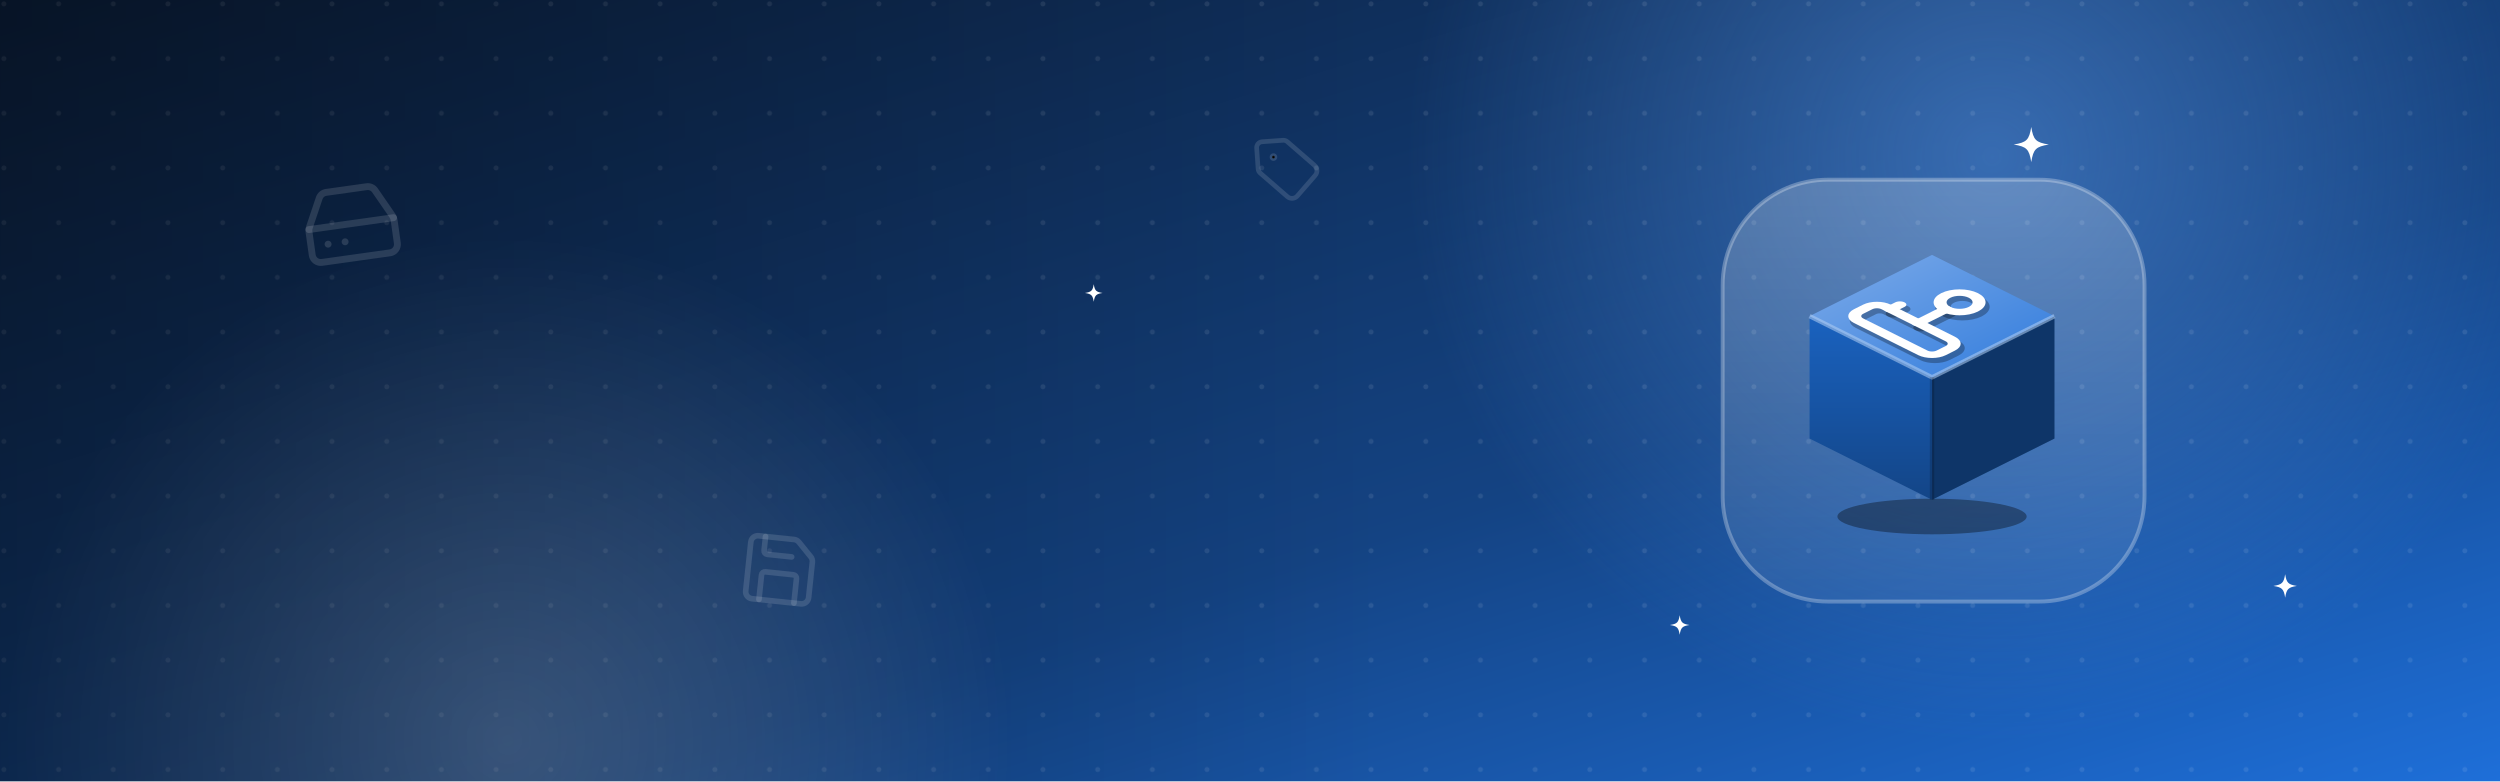
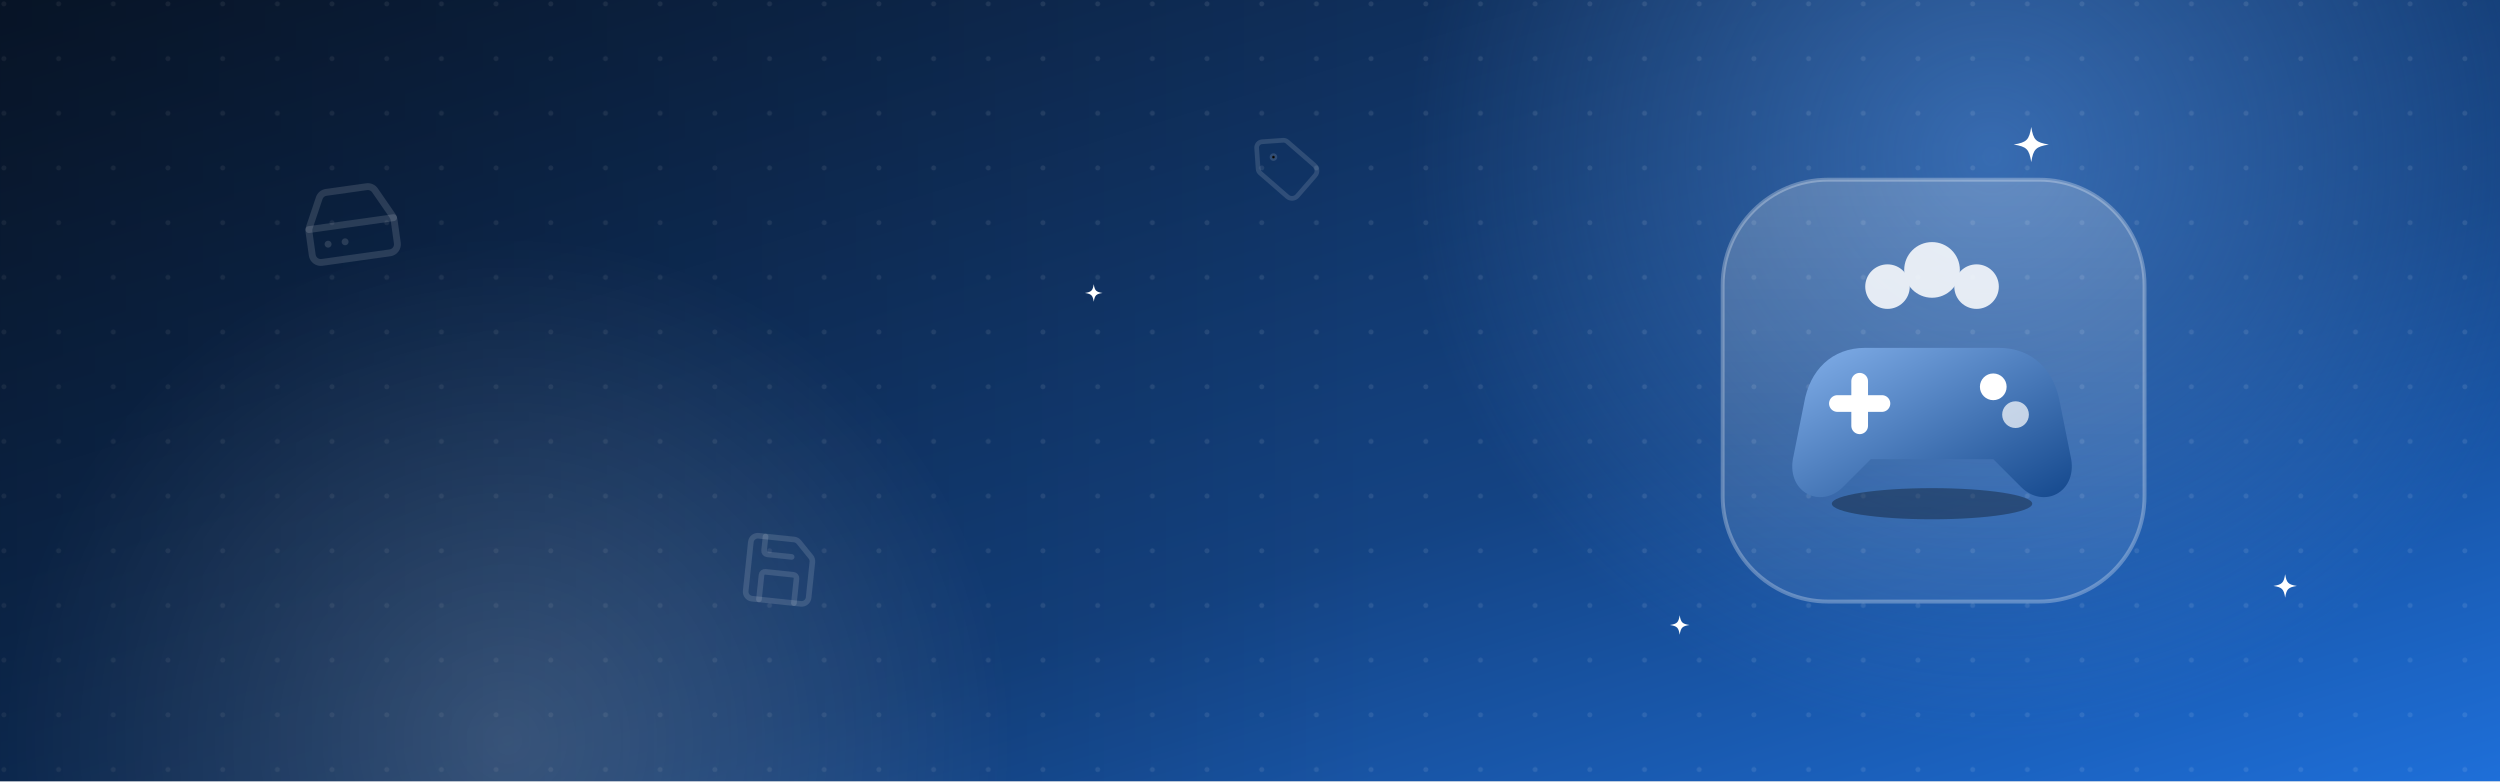
<svg xmlns="http://www.w3.org/2000/svg" viewBox="0 0 1280 400" role="img" aria-hidden="true">
  <defs>
    <linearGradient id="bg" x1="0" y1="0" x2="1" y2="1">
      <stop offset="0" stop-color="#0b1e3a" />
      <stop offset=".62" stop-color="#144383" />
      <stop offset="1" stop-color="#1e6fd9" />
    </linearGradient>
    <radialGradient id="o1">
      <stop offset="0" stop-color="#5693e3" stop-opacity=".55" />
      <stop offset="1" stop-color="#5693e3" stop-opacity="0" />
    </radialGradient>
    <radialGradient id="o2">
      <stop offset="0" stop-color="#ffffff" stop-opacity=".22" />
      <stop offset="1" stop-color="#ffffff" stop-opacity="0" />
    </radialGradient>
    <pattern id="dots" width="28" height="28" patternUnits="userSpaceOnUse">
      <circle cx="2" cy="2" r="1.3" fill="#ffffff" fill-opacity=".09" />
    </pattern>
    <linearGradient id="glass" x1="0" y1="0" x2="0" y2="1">
      <stop offset="0" stop-color="#ffffff" stop-opacity=".22" />
      <stop offset="1" stop-color="#ffffff" stop-opacity=".06" />
    </linearGradient>
    <linearGradient id="fade" x1="0" y1="0" x2="1" y2="0">
      <stop offset="0" stop-color="#000" stop-opacity=".35" />
      <stop offset=".55" stop-color="#000" stop-opacity="0" />
    </linearGradient>
-     <linearGradient id="bbt" x1="0" y1="0" x2="1" y2="1">
-       <stop offset="0" stop-color="#7dabe9" />
-       <stop offset="1" stop-color="#307bdc" />
+     <linearGradient id="bbm" x1="0" y1="0" x2="1" y2="1">
+       <stop offset="0" stop-color="#83b0ea" />
+       <stop offset="1" stop-color="#14488d" />
    </linearGradient>
-     <linearGradient id="bbl" x1="0" y1="0" x2="0" y2="1">
-       <stop offset="0" stop-color="#1a62bf" />
-       <stop offset="1" stop-color="#134587" />
+     <linearGradient id="bbv" x1="0" y1="0" x2="0" y2="1">
+       <stop offset="0" stop-color="#83b0ea" />
+       <stop offset="1" stop-color="#1e6fd9" />
    </linearGradient>
-     <linearGradient id="bbsh" x1="0" y1="0" x2="1" y2="0">
+     <linearGradient id="bbw" x1="0" y1="0" x2="0" y2="1">
+       <stop offset="0" stop-color="#ffffff" />
+       <stop offset="1" stop-color="#dfe5ee" />
+     </linearGradient>
+     <linearGradient id="bbg" x1="0" y1="0" x2="0" y2="1">
+       <stop offset="0" stop-color="#ffe08a" />
+       <stop offset="1" stop-color="#f2a62b" />
+     </linearGradient>
+     <radialGradient id="bbh" cx=".3" cy=".25" r=".7">
+       <stop offset="0" stop-color="#fff" stop-opacity=".55" />
+       <stop offset="1" stop-color="#fff" stop-opacity="0" />
+     </radialGradient>
+     <linearGradient id="bbs" x1="0" y1="0" x2="1" y2="0">
      <stop offset="0" stop-color="#fff" stop-opacity="0" />
-       <stop offset=".5" stop-color="#fff" stop-opacity=".55" />
+       <stop offset=".5" stop-color="#fff" stop-opacity=".6" />
      <stop offset="1" stop-color="#fff" stop-opacity="0" />
    </linearGradient>
-     <clipPath id="bbc">
-       <path d="M32 10 L54 21 L32 32 L10 21 Z" />
-     </clipPath>
  </defs>
  <style>.b1,.b2,.f,.s,.k{transform-box:fill-box;transform-origin:50% 50%}
@keyframes b1{to{transform:translate(-90px,40px) scale(1.15)}}@keyframes b2{to{transform:translate(70px,-30px) scale(.9)}}
@keyframes f{0%,100%{transform:translateY(0)}50%{transform:translateY(-10px)}}
@keyframes s{0%,100%{opacity:.25;transform:scale(.5) rotate(0)}50%{opacity:.95;transform:scale(1) rotate(45deg)}}
@keyframes k{0%,100%{transform:translateY(0)}50%{transform:translateY(-6px)}}
.b1{animation:b1 16s ease-in-out infinite alternate}.b2{animation:b2 19s ease-in-out infinite alternate}
.f{animation:f 9s ease-in-out infinite}.f1{animation-duration:11s;animation-delay:-3s}.f2{animation-duration:13s;animation-delay:-6s}
.s{animation:s 3.4s ease-in-out infinite}.k{animation:k 6s ease-in-out infinite}
- @media (prefers-reduced-motion:reduce){.b1,.b2,.f,.s,.k{animation:none!important}}.bbbob,.bbshadow{transform-box:fill-box;transform-origin:50% 50%}@keyframes bbb{0%,100%{transform:translateY(0)}50%{transform:translateY(-2.2px)}}@keyframes bbsd{0%,100%{transform:scaleX(1);opacity:.35}50%{transform:scaleX(.86);opacity:.22}}@keyframes bbs{0%,55%{transform:translateX(0)}100%{transform:translateX(78px)}}@keyframes bbg{0%,100%{opacity:.9}50%{opacity:1}}.bbbob{animation:bbb 4.2s ease-in-out infinite}.bbshadow{animation:bbsd 4.2s ease-in-out infinite}.bbshine{animation:bbs 5.5s ease-in-out infinite}.bbglow{animation:bbg 4.2s ease-in-out infinite}</style>
+ @media (prefers-reduced-motion:reduce){.b1,.b2,.f,.s,.k{animation:none!important}}.bbfl,.bbpu,.bbbl,.bbsp,.bbwg,.bbri,.bbsd,.bbpop{transform-box:fill-box;transform-origin:50% 50%}.bbgr{transform-box:fill-box;transform-origin:50% 100%}@keyframes bbfl{0%,100%{transform:translateY(0)}50%{transform:translateY(-2px)}}.bbfl{animation:bbfl 4.2s ease-in-out infinite}@keyframes bbsd{0%,100%{transform:scaleX(1);opacity:.32}50%{transform:scaleX(.85);opacity:.2}}.bbsd{animation:bbsd 4.2s ease-in-out infinite}@keyframes bbpu{0%,100%{opacity:.55}50%{opacity:1}}.bbpu{animation:bbpu 2.4s ease-in-out infinite}@keyframes bbbl{0%,44%,56%,100%{opacity:1}50%{opacity:.15}}.bbbl{animation:bbbl 3s steps(1,end) infinite}@keyframes bbsp{to{transform:rotate(360deg)}}.bbsp{animation:bbsp 14s linear infinite}@keyframes bbwg{0%,100%{transform:rotate(-6deg)}50%{transform:rotate(6deg)}}.bbwg{animation:bbwg 3.4s ease-in-out infinite}@keyframes bbri{0%{transform:translateY(2px);opacity:.7}100%{transform:translateY(-3.5px);opacity:1}}.bbri{animation:bbri 1.6s ease-in-out infinite alternate}@keyframes bbgr{0%,100%{transform:scaleY(.55)}50%{transform:scaleY(1)}}.bbgr{animation:bbgr 2.8s ease-in-out infinite}@keyframes bbpop{0%,100%{transform:scale(.9)}50%{transform:scale(1.08)}}.bbpop{animation:bbpop 2.6s ease-in-out infinite}@keyframes bbsh{0%,60%{transform:translateX(-30px)}100%{transform:translateX(70px)}}.bbsh{animation:bbsh 5s ease-in-out infinite}@keyframes bbdash{to{stroke-dashoffset:-40}}.bbdash{animation:bbdash 2.4s linear infinite}@keyframes bbsw{0%,100%{transform:rotate(-50deg)}50%{transform:rotate(35deg)}}</style>
  <rect width="1280" height="400" fill="url(#bg)" />
  <circle class="b1" cx="1020" cy="80" r="300" fill="url(#o1)" />
  <circle class="b2" cx="260" cy="380" r="260" fill="url(#o2)" />
  <rect width="1280" height="400" fill="url(#dots)" />
  <rect width="1280" height="400" fill="url(#fade)" />
  <g transform="translate(150 92) rotate(-8) scale(2.2)">
    <g class="f f0" fill="none" stroke="#ffffff" stroke-opacity=".13" stroke-width="1.6" stroke-linecap="round" stroke-linejoin="round">
      <path d="M10 16h.01" />
      <path d="M2.212 11.577a2 2 0 0 0-.212.896V18a2 2 0 0 0 2 2h16a2 2 0 0 0 2-2v-5.527a2 2 0 0 0-.212-.896L18.55 5.11A2 2 0 0 0 16.76 4H7.24a2 2 0 0 0-1.79 1.11z" />
      <path d="M21.946 12.013H2.054" />
      <path d="M6 16h.01" />
    </g>
  </g>
  <g transform="translate(380 268) rotate(6) scale(1.8)">
    <g class="f f1" fill="none" stroke="#ffffff" stroke-opacity=".13" stroke-width="1.6" stroke-linecap="round" stroke-linejoin="round">
      <path d="M15.2 3a2 2 0 0 1 1.4.6l3.8 3.8a2 2 0 0 1 .6 1.4V19a2 2 0 0 1-2 2H5a2 2 0 0 1-2-2V5a2 2 0 0 1 2-2z" />
      <path d="M17 21v-7a1 1 0 0 0-1-1H8a1 1 0 0 0-1 1v7" />
      <path d="M7 3v4a1 1 0 0 0 1 1h7" />
    </g>
  </g>
  <g transform="translate(640 70) rotate(-4) scale(1.5)">
    <g class="f f2" fill="none" stroke="#ffffff" stroke-opacity=".13" stroke-width="1.6" stroke-linecap="round" stroke-linejoin="round">
      <path d="M12.586 2.586A2 2 0 0 0 11.172 2H4a2 2 0 0 0-2 2v7.172a2 2 0 0 0 .586 1.414l8.704 8.704a2.426 2.426 0 0 0 3.42 0l6.58-6.58a2.426 2.426 0 0 0 0-3.42z" />
      <circle cx="7.5" cy="7.5" r=".5" fill="currentColor" />
    </g>
  </g>
  <g class="k">
    <rect x="882" y="92" width="216" height="216" rx="54" fill="url(#glass)" stroke="#ffffff" stroke-opacity=".28" stroke-width="2" />
-     <g transform="translate(898 102) scale(2.85)">
-       <g class="bbbob">
-         <ellipse cx="32" cy="57" rx="17" ry="3.2" fill="#000" opacity=".35" class="bbshadow" />
-         <path d="M10 21 L32 32 V54 L10 43 Z" fill="url(#bbl)" />
-         <path d="M54 21 L32 32 V54 L54 43 Z" fill="#0e3568" />
-         <path d="M32 10 L54 21 L32 32 L10 21 Z" fill="url(#bbt)" />
-         <path d="M10 21 L32 32 L54 21" fill="none" stroke="#b0cdf2" stroke-opacity=".55" stroke-width=".8" stroke-linejoin="round" />
-         <path d="M32 32 V54" stroke="#000" stroke-opacity=".18" stroke-width=".8" />
-         <g clip-path="url(#bbc)">
-           <rect class="bbshine" x="-14" y="6" width="14" height="30" fill="url(#bbsh)" transform="skewX(-25)" />
-         </g>
-         <g transform="translate(.5 .8)">
-           <g transform="matrix(0.825 0.4125 -0.825 0.4125 32 11.100)" fill="none" stroke="#000" stroke-opacity=".28" stroke-width="2.4" stroke-linecap="round" stroke-linejoin="round">
-             <path d="M21 17a2 2 0 0 0-2-2H5a2 2 0 0 0-2 2v2a2 2 0 0 0 2 2h14a2 2 0 0 0 2-2v-2Z" />
-             <path d="M6 15v-2" />
-             <path d="M12 15V9" />
-             <circle cx="12" cy="6" r="3" />
-           </g>
-         </g>
-         <g class="bbglow" transform="matrix(0.825 0.4125 -0.825 0.4125 32 11.100)" fill="none" stroke="#fff" stroke-width="2" stroke-linecap="round" stroke-linejoin="round">
-           <path d="M21 17a2 2 0 0 0-2-2H5a2 2 0 0 0-2 2v2a2 2 0 0 0 2 2h14a2 2 0 0 0 2-2v-2Z" />
-           <path d="M6 15v-2" />
-           <path d="M12 15V9" />
-           <circle cx="12" cy="6" r="3" />
-         </g>
+     <g transform="translate(898 104) scale(2.85)">
+       <ellipse class="bbsd" cx="32" cy="54" rx="18" ry="2.8" fill="#000" opacity=".32" />
+       <g class="bbfl" transform="translate(0 6)">
+         <path d="M20 20h24c6 0 10 4 11 10l2 10c1 6-5 9-9 5l-5-5H21l-5 5c-4 4-10 1-9-5l2-10c1-6 5-10 11-10z" fill="url(#bbm)" />
+         <path d="M19 26v8M15 30h8" stroke="#fff" stroke-width="3" stroke-linecap="round" />
+         <circle cx="43" cy="27" r="2.4" fill="#fff" />
+         <circle cx="47" cy="32" r="2.4" fill="#fff" opacity=".7" />
+       </g>
+       <g fill="#fff" opacity=".85">
+         <circle class="bbri" cx="24" cy="15" r="4" />
+         <circle class="bbri" style="animation-delay:0.9s" cx="32" cy="12" r="5" />
+         <circle class="bbri" style="animation-delay:1.8s" cx="40" cy="15" r="4" />
      </g>
    </g>
  </g>
  <g transform="translate(1040 74) scale(0.9)">
    <path class="s" style="animation-delay:0s" d="M0 -10 C1.2 -2.6 2.6 -1.2 10 0 C2.6 1.2 1.2 2.6 0 10 C-1.2 2.6 -2.6 1.2 -10 0 C-2.6 -1.2 -1.2 -2.6 0 -10Z" fill="#ffffff" />
  </g>
  <g transform="translate(1170 300) scale(0.6)">
    <path class="s" style="animation-delay:1.1s" d="M0 -10 C1.2 -2.6 2.6 -1.2 10 0 C2.6 1.2 1.2 2.6 0 10 C-1.2 2.6 -2.6 1.2 -10 0 C-2.6 -1.2 -1.2 -2.6 0 -10Z" fill="#ffffff" />
  </g>
  <g transform="translate(860 320) scale(0.5)">
    <path class="s" style="animation-delay:2.2s" d="M0 -10 C1.2 -2.6 2.6 -1.2 10 0 C2.6 1.2 1.2 2.6 0 10 C-1.2 2.6 -2.6 1.2 -10 0 C-2.6 -1.2 -1.2 -2.6 0 -10Z" fill="#ffffff" />
  </g>
  <g transform="translate(560 150) scale(0.45)">
    <path class="s" style="animation-delay:0.6s" d="M0 -10 C1.2 -2.6 2.6 -1.2 10 0 C2.6 1.2 1.2 2.6 0 10 C-1.2 2.6 -2.6 1.2 -10 0 C-2.6 -1.2 -1.2 -2.6 0 -10Z" fill="#ffffff" />
  </g>
</svg>
